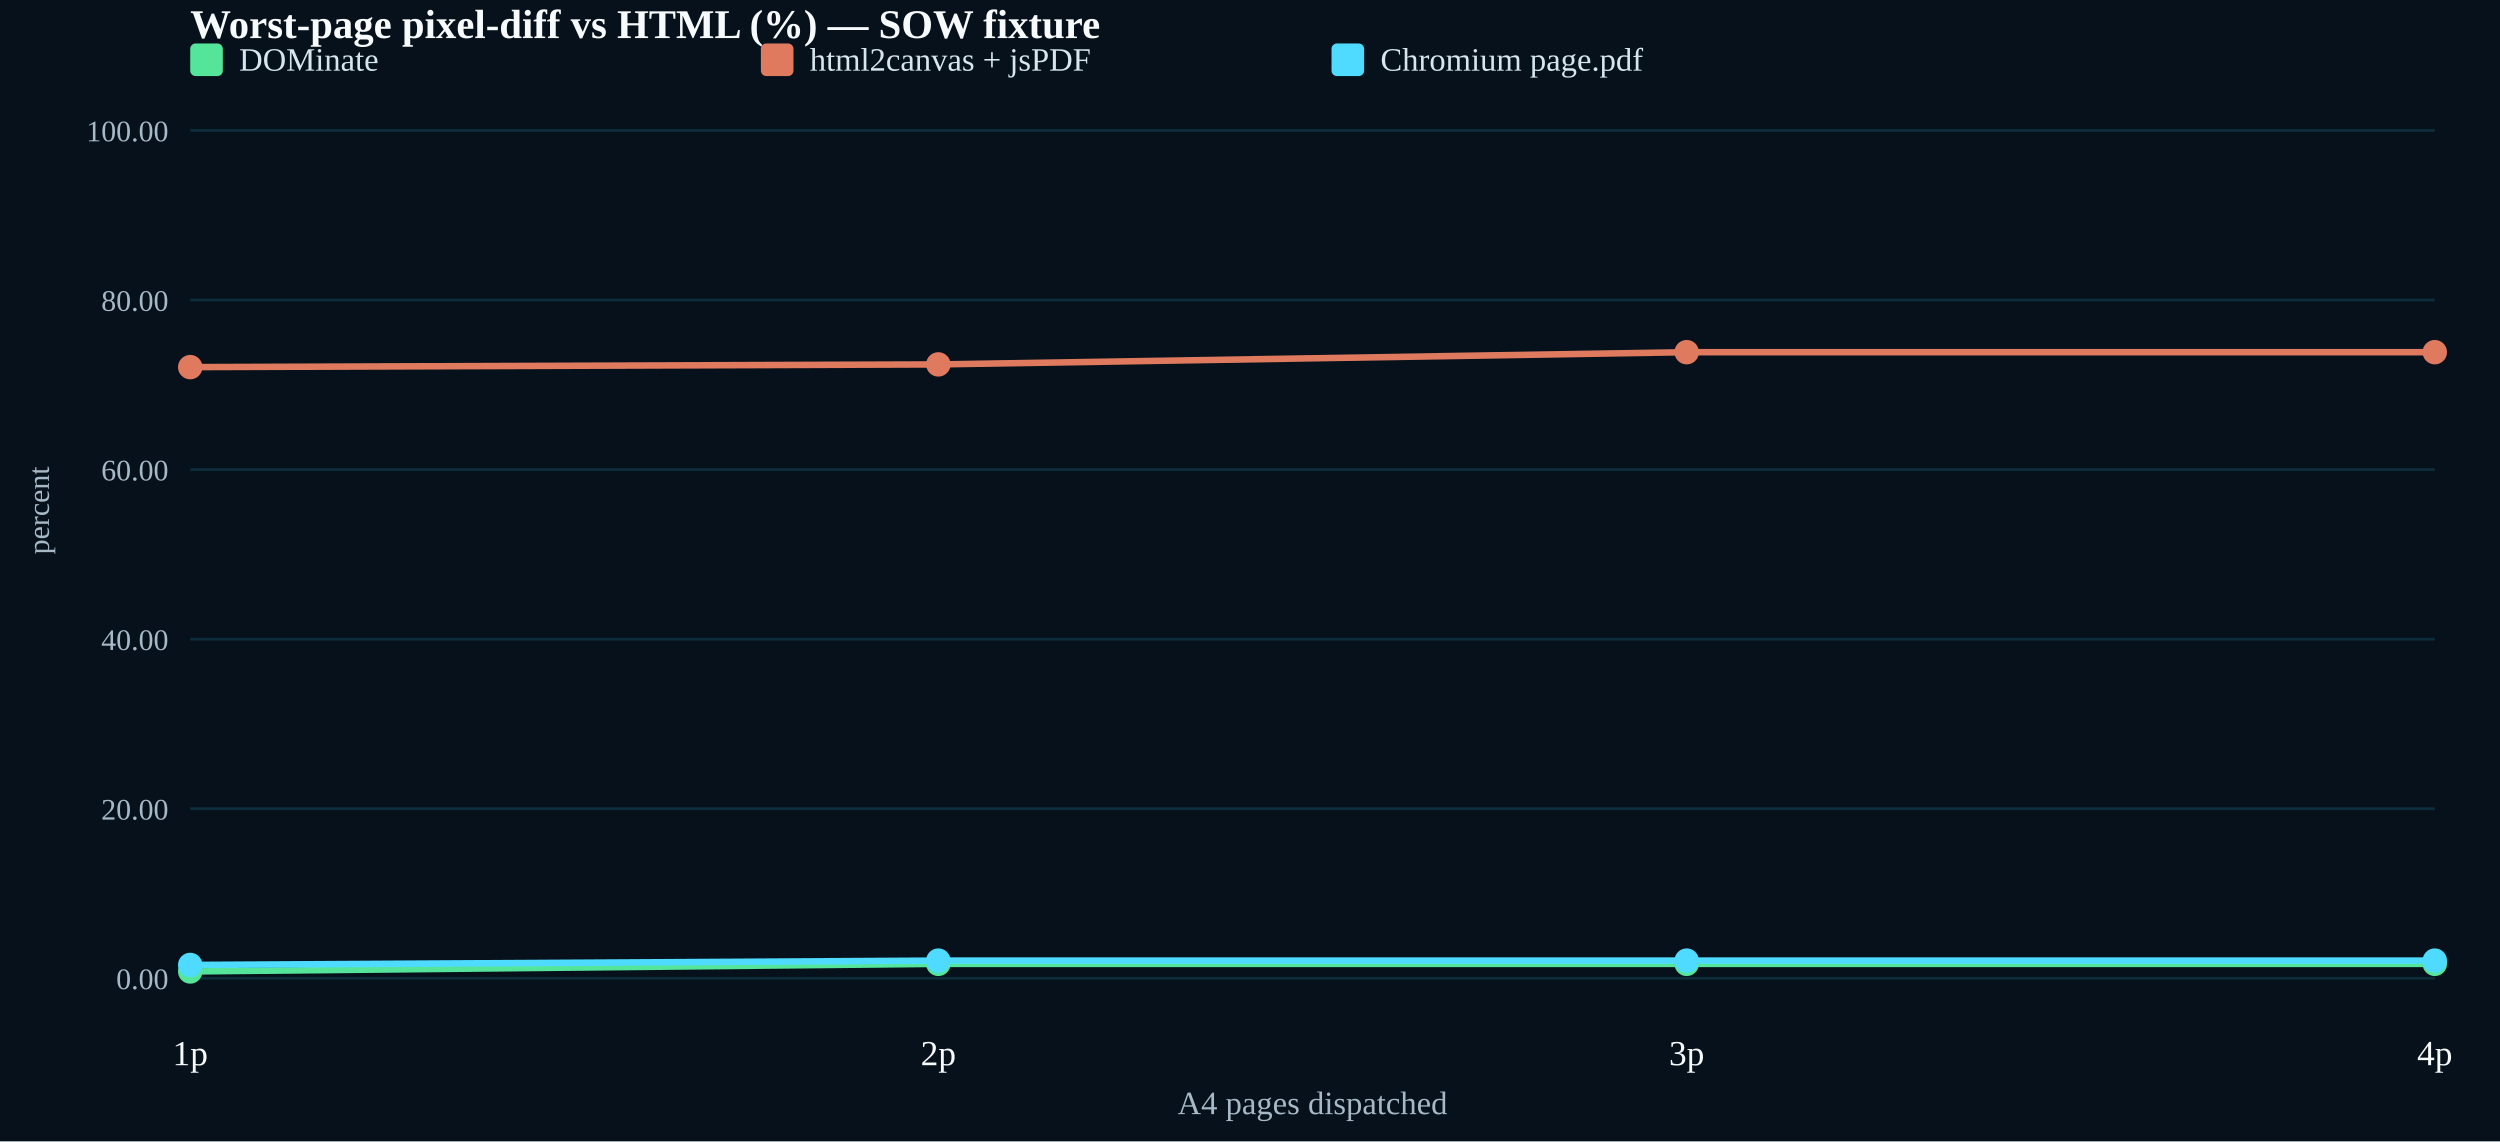
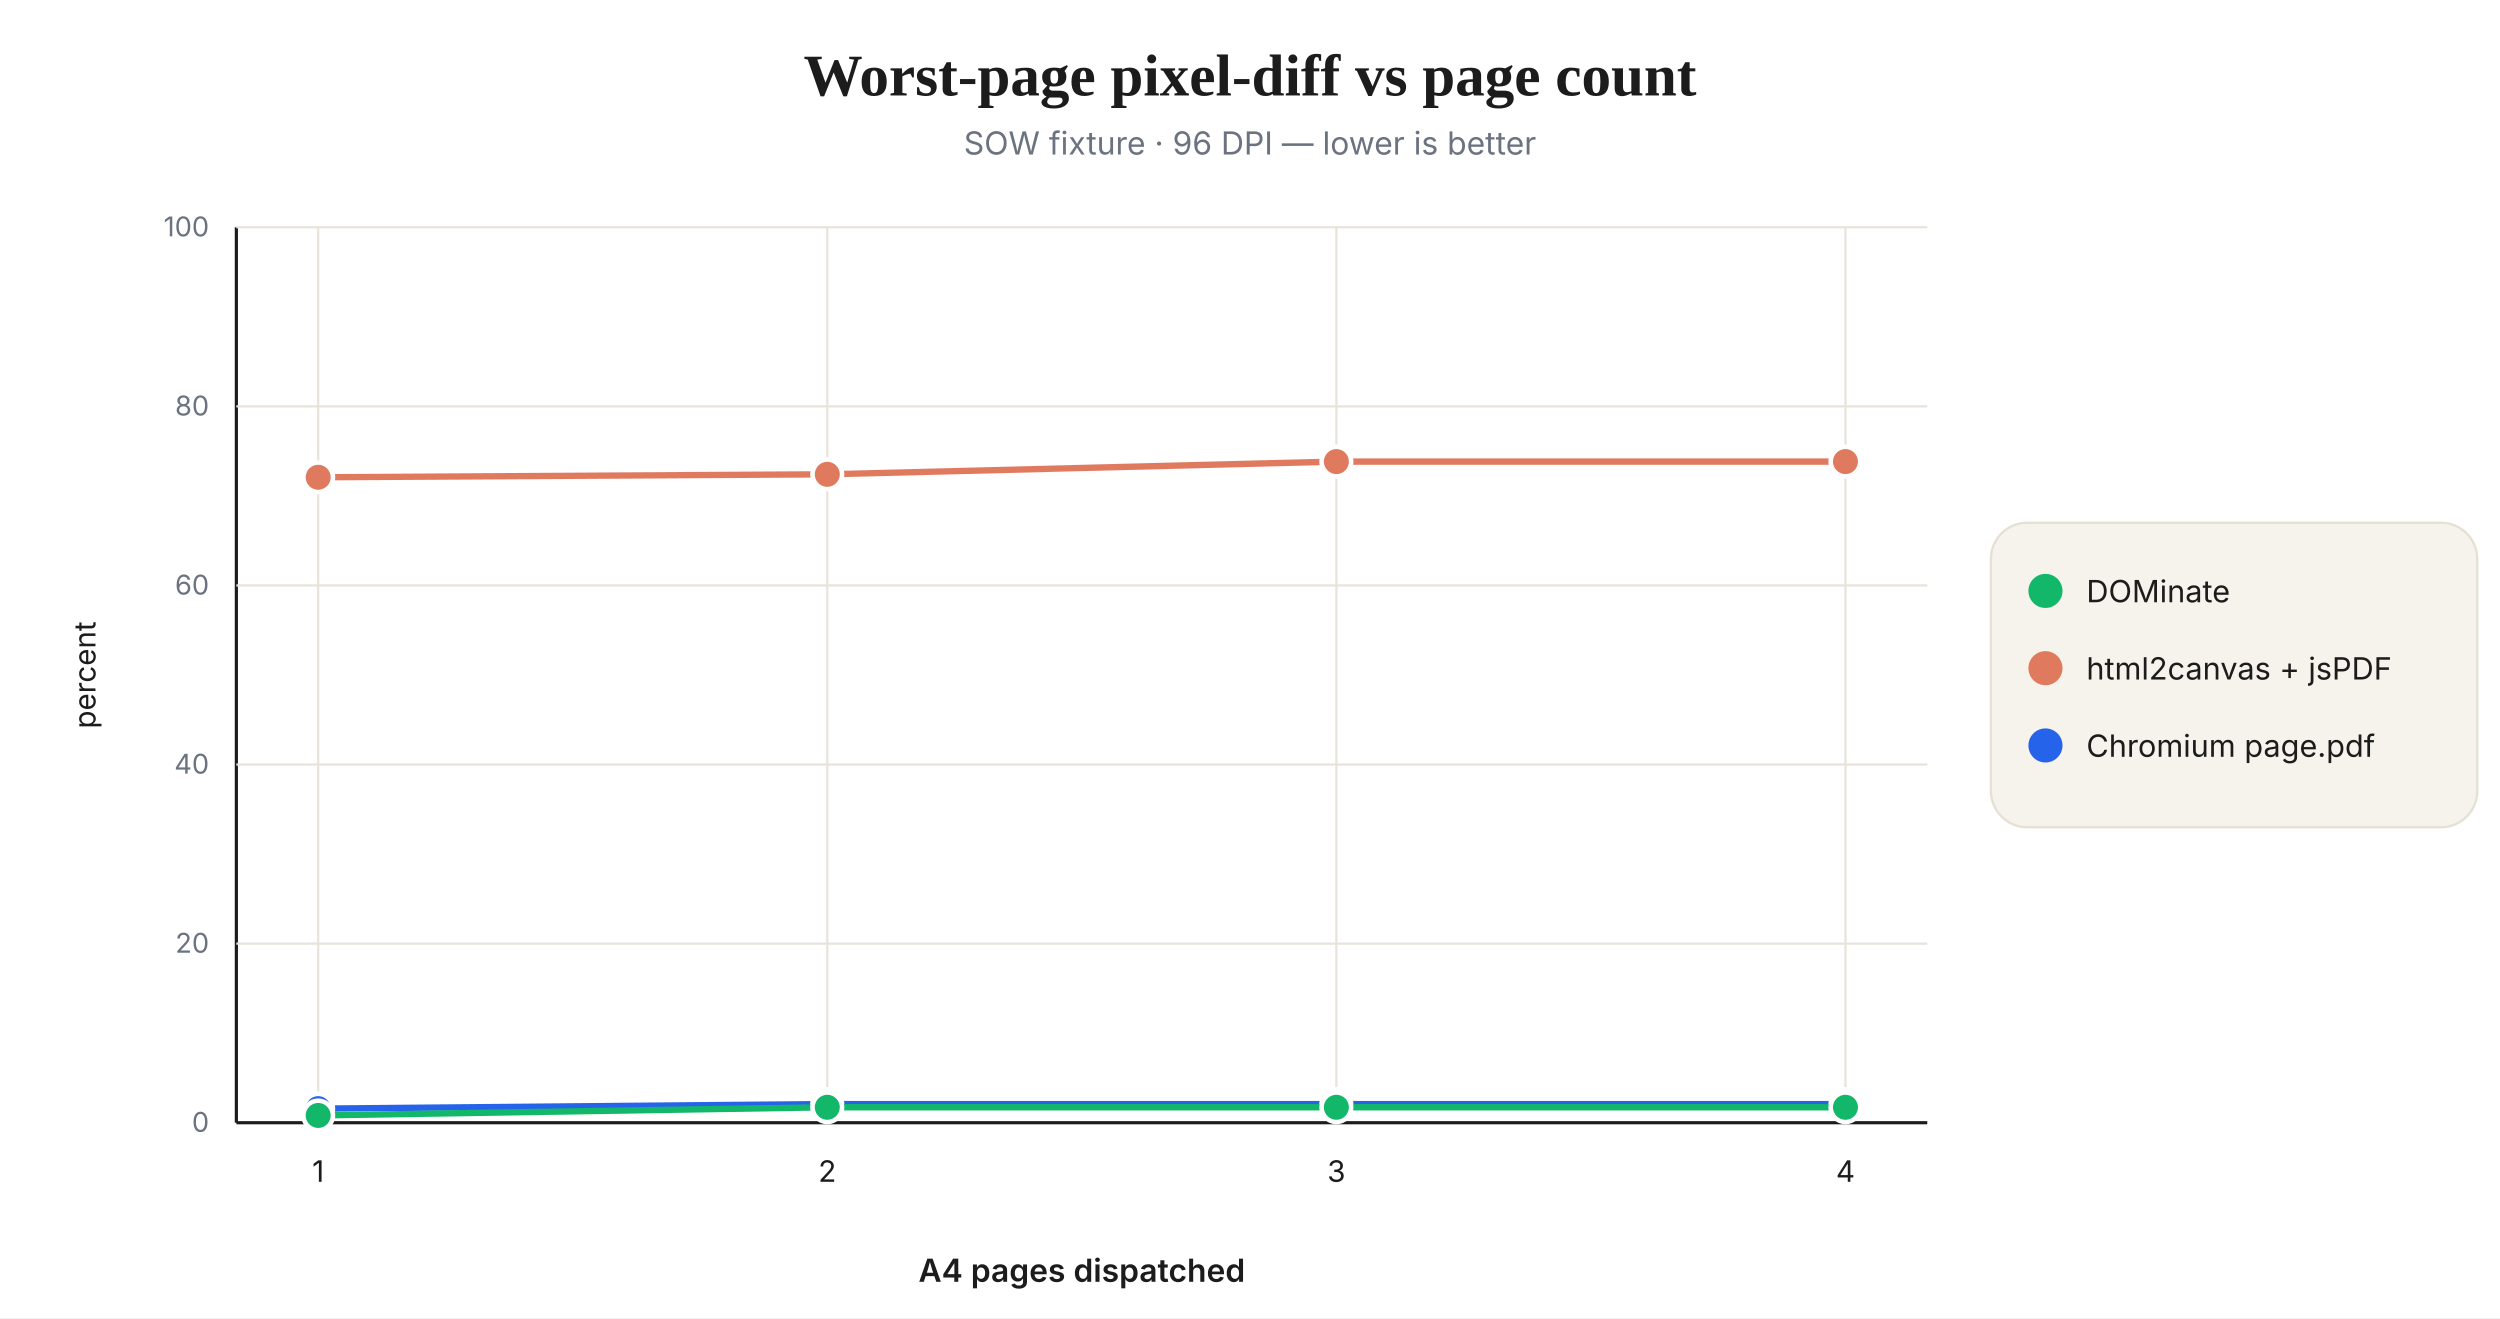
- <svg xmlns="http://www.w3.org/2000/svg" width="920" height="420" viewBox="0 0 920 420">
-   <rect width="100%" height="100%" fill="#06111b" />
-   <text x="70" y="14" font-size="15" font-weight="700" fill="#f8fbfd">Worst-page pixel-diff vs HTML (%) — SOW fixture</text>
-   <rect x="70" y="16" width="12" height="12" fill="#55e59a" rx="2" />
-   <text x="88" y="26" font-size="12" fill="#d7e6ed">DOMinate</text>
-   <rect x="280" y="16" width="12" height="12" fill="#e07a5f" rx="2" />
-   <text x="298" y="26" font-size="12" fill="#d7e6ed">html2canvas + jsPDF</text>
-   <rect x="490" y="16" width="12" height="12" fill="#4edbff" rx="2" />
-   <text x="508" y="26" font-size="12" fill="#d7e6ed">Chromium page.pdf</text>
-   <line x1="70" y1="360.0" x2="896" y2="360.0" stroke="#1d6179" stroke-opacity=".35" />
-   <text x="62" y="364.0" text-anchor="end" font-size="11" fill="#a7b9c6">0.00</text>
-   <line x1="70" y1="297.6" x2="896" y2="297.6" stroke="#1d6179" stroke-opacity=".35" />
-   <text x="62" y="301.6" text-anchor="end" font-size="11" fill="#a7b9c6">20.00</text>
-   <line x1="70" y1="235.2" x2="896" y2="235.2" stroke="#1d6179" stroke-opacity=".35" />
-   <text x="62" y="239.2" text-anchor="end" font-size="11" fill="#a7b9c6">40.00</text>
-   <line x1="70" y1="172.8" x2="896" y2="172.8" stroke="#1d6179" stroke-opacity=".35" />
-   <text x="62" y="176.8" text-anchor="end" font-size="11" fill="#a7b9c6">60.00</text>
-   <line x1="70" y1="110.4" x2="896" y2="110.4" stroke="#1d6179" stroke-opacity=".35" />
-   <text x="62" y="114.4" text-anchor="end" font-size="11" fill="#a7b9c6">80.00</text>
-   <line x1="70" y1="48.0" x2="896" y2="48.0" stroke="#1d6179" stroke-opacity=".35" />
-   <text x="62" y="52.0" text-anchor="end" font-size="11" fill="#a7b9c6">100.00</text>
-   <text x="70.0" y="392" text-anchor="middle" font-size="13" fill="#f8fbfd">1p</text>
-   <text x="345.3" y="392" text-anchor="middle" font-size="13" fill="#f8fbfd">2p</text>
-   <text x="620.7" y="392" text-anchor="middle" font-size="13" fill="#f8fbfd">3p</text>
-   <text x="896.0" y="392" text-anchor="middle" font-size="13" fill="#f8fbfd">4p</text>
-   <path d="M 70.0 357.5 L 345.3 354.7 L 620.7 354.7 L 896.0 354.7" fill="none" stroke="#55e59a" stroke-width="2.4" />
-   <circle cx="70.0" cy="357.5" r="4.5" fill="#55e59a" />
-   <circle cx="345.3" cy="354.7" r="4.5" fill="#55e59a" />
-   <circle cx="620.7" cy="354.7" r="4.5" fill="#55e59a" />
-   <circle cx="896.0" cy="354.7" r="4.5" fill="#55e59a" />
-   <path d="M 70.0 135.1 L 345.3 134.1 L 620.7 129.6 L 896.0 129.6" fill="none" stroke="#e07a5f" stroke-width="2.4" />
-   <circle cx="70.0" cy="135.1" r="4.5" fill="#e07a5f" />
-   <circle cx="345.3" cy="134.1" r="4.5" fill="#e07a5f" />
-   <circle cx="620.7" cy="129.6" r="4.5" fill="#e07a5f" />
-   <circle cx="896.0" cy="129.6" r="4.5" fill="#e07a5f" />
-   <path d="M 70.0 355.1 L 345.3 353.5 L 620.7 353.5 L 896.0 353.5" fill="none" stroke="#4edbff" stroke-width="2.4" />
-   <circle cx="70.0" cy="355.1" r="4.5" fill="#4edbff" />
-   <circle cx="345.3" cy="353.5" r="4.5" fill="#4edbff" />
-   <circle cx="620.7" cy="353.5" r="4.5" fill="#4edbff" />
-   <circle cx="896.0" cy="353.5" r="4.5" fill="#4edbff" />
-   <text x="18" y="204" fill="#a7b9c6" font-size="11" transform="rotate(-90 18 204)">percent</text>
-   <text x="483" y="410" text-anchor="middle" font-size="12" fill="#a7b9c6">A4 pages dispatched</text>
+ <svg xmlns="http://www.w3.org/2000/svg" width="1100" height="580" viewBox="0 0 1100 580">
+   <rect width="100%" height="100%" fill="#ffffff" />
+   <text x="550" y="42" text-anchor="middle" font-size="26" font-weight="700" fill="#1c1c1c" font-family="Georgia, 'Times New Roman', Times, serif">Worst-page pixel-diff vs page count</text>
+   <text x="550" y="68" text-anchor="middle" font-size="14" fill="#6b7280" font-family="ui-sans-serif, system-ui, -apple-system, 'Segoe UI', sans-serif">SOW fixture · 96 DPI — lower is better</text>
+   <text x="42" y="297" text-anchor="middle" fill="#1c1c1c" font-size="13" font-family="ui-sans-serif, system-ui, -apple-system, 'Segoe UI', sans-serif" transform="rotate(-90 42 297)">percent</text>
+   <text x="476" y="564" text-anchor="middle" font-size="14" font-weight="600" fill="#1c1c1c" font-family="ui-sans-serif, system-ui, -apple-system, 'Segoe UI', sans-serif">A4 pages dispatched</text>
+   <rect x="876" y="230" width="214" height="134" rx="16" fill="#f6f3ec" stroke="#e5dfd4" />
+   <circle cx="900" cy="260" r="7.5" fill="#12b76a" />
+   <text x="918" y="265" font-size="13.5" fill="#1c1c1c" font-family="ui-sans-serif, system-ui, -apple-system, 'Segoe UI', sans-serif">DOMinate</text>
+   <circle cx="900" cy="294" r="7.5" fill="#e07a5f" />
+   <text x="918" y="299" font-size="13.5" fill="#1c1c1c" font-family="ui-sans-serif, system-ui, -apple-system, 'Segoe UI', sans-serif">html2canvas + jsPDF</text>
+   <circle cx="900" cy="328" r="7.5" fill="#2563eb" />
+   <text x="918" y="333" font-size="13.5" fill="#1c1c1c" font-family="ui-sans-serif, system-ui, -apple-system, 'Segoe UI', sans-serif">Chromium page.pdf</text>
+   <line x1="104" y1="100" x2="104" y2="494" stroke="#1c1c1c" stroke-width="1.4" />
+   <line x1="104" y1="494.0" x2="848" y2="494.0" stroke="#1c1c1c" stroke-width="1.4" />
+   <text x="92" y="498.0" text-anchor="end" font-size="12" fill="#6b7280" font-family="ui-sans-serif, system-ui, -apple-system, 'Segoe UI', sans-serif">0</text>
+   <line x1="104" y1="415.2" x2="848" y2="415.2" stroke="#e8e4dc" stroke-width="1" />
+   <text x="92" y="419.2" text-anchor="end" font-size="12" fill="#6b7280" font-family="ui-sans-serif, system-ui, -apple-system, 'Segoe UI', sans-serif">20</text>
+   <line x1="104" y1="336.4" x2="848" y2="336.4" stroke="#e8e4dc" stroke-width="1" />
+   <text x="92" y="340.4" text-anchor="end" font-size="12" fill="#6b7280" font-family="ui-sans-serif, system-ui, -apple-system, 'Segoe UI', sans-serif">40</text>
+   <line x1="104" y1="257.6" x2="848" y2="257.6" stroke="#e8e4dc" stroke-width="1" />
+   <text x="92" y="261.6" text-anchor="end" font-size="12" fill="#6b7280" font-family="ui-sans-serif, system-ui, -apple-system, 'Segoe UI', sans-serif">60</text>
+   <line x1="104" y1="178.8" x2="848" y2="178.8" stroke="#e8e4dc" stroke-width="1" />
+   <text x="92" y="182.8" text-anchor="end" font-size="12" fill="#6b7280" font-family="ui-sans-serif, system-ui, -apple-system, 'Segoe UI', sans-serif">80</text>
+   <line x1="104" y1="100.0" x2="848" y2="100.0" stroke="#e8e4dc" stroke-width="1" />
+   <text x="92" y="104.0" text-anchor="end" font-size="12" fill="#6b7280" font-family="ui-sans-serif, system-ui, -apple-system, 'Segoe UI', sans-serif">100</text>
+   <line x1="140.0" y1="100" x2="140.0" y2="494" stroke="#e8e4dc" />
+   <text x="140.0" y="520" text-anchor="middle" font-size="13" fill="#1c1c1c" font-family="ui-sans-serif, system-ui, -apple-system, 'Segoe UI', sans-serif">1</text>
+   <line x1="364.0" y1="100" x2="364.0" y2="494" stroke="#e8e4dc" />
+   <text x="364.0" y="520" text-anchor="middle" font-size="13" fill="#1c1c1c" font-family="ui-sans-serif, system-ui, -apple-system, 'Segoe UI', sans-serif">2</text>
+   <line x1="588.0" y1="100" x2="588.0" y2="494" stroke="#e8e4dc" />
+   <text x="588.0" y="520" text-anchor="middle" font-size="13" fill="#1c1c1c" font-family="ui-sans-serif, system-ui, -apple-system, 'Segoe UI', sans-serif">3</text>
+   <line x1="812.0" y1="100" x2="812.0" y2="494" stroke="#e8e4dc" />
+   <text x="812.0" y="520" text-anchor="middle" font-size="13" fill="#1c1c1c" font-family="ui-sans-serif, system-ui, -apple-system, 'Segoe UI', sans-serif">4</text>
+   <path d="M 140.0 487.8 L 364.0 485.8 L 588.0 485.8 L 812.0 485.8" fill="none" stroke="#2563eb" stroke-width="2.8" stroke-linejoin="round" stroke-linecap="round" />
+   <circle cx="140.0" cy="487.8" r="6.5" fill="#2563eb" stroke="#ffffff" stroke-width="2" />
+   <circle cx="364.0" cy="485.8" r="6.5" fill="#2563eb" stroke="#ffffff" stroke-width="2" />
+   <circle cx="588.0" cy="485.8" r="6.5" fill="#2563eb" stroke="#ffffff" stroke-width="2" />
+   <circle cx="812.0" cy="485.8" r="6.5" fill="#2563eb" stroke="#ffffff" stroke-width="2" />
+   <path d="M 140.0 210.0 L 364.0 208.7 L 588.0 203.1 L 812.0 203.1" fill="none" stroke="#e07a5f" stroke-width="2.8" stroke-linejoin="round" stroke-linecap="round" />
+   <circle cx="140.0" cy="210.0" r="6.5" fill="#e07a5f" stroke="#ffffff" stroke-width="2" />
+   <circle cx="364.0" cy="208.7" r="6.5" fill="#e07a5f" stroke="#ffffff" stroke-width="2" />
+   <circle cx="588.0" cy="203.1" r="6.5" fill="#e07a5f" stroke="#ffffff" stroke-width="2" />
+   <circle cx="812.0" cy="203.1" r="6.5" fill="#e07a5f" stroke="#ffffff" stroke-width="2" />
+   <path d="M 140.0 490.8 L 364.0 487.2 L 588.0 487.2 L 812.0 487.2" fill="none" stroke="#12b76a" stroke-width="2.8" stroke-linejoin="round" stroke-linecap="round" />
+   <circle cx="140.0" cy="490.8" r="6.5" fill="#12b76a" stroke="#ffffff" stroke-width="2" />
+   <circle cx="364.0" cy="487.2" r="6.5" fill="#12b76a" stroke="#ffffff" stroke-width="2" />
+   <circle cx="588.0" cy="487.2" r="6.5" fill="#12b76a" stroke="#ffffff" stroke-width="2" />
+   <circle cx="812.0" cy="487.2" r="6.5" fill="#12b76a" stroke="#ffffff" stroke-width="2" />
</svg>
